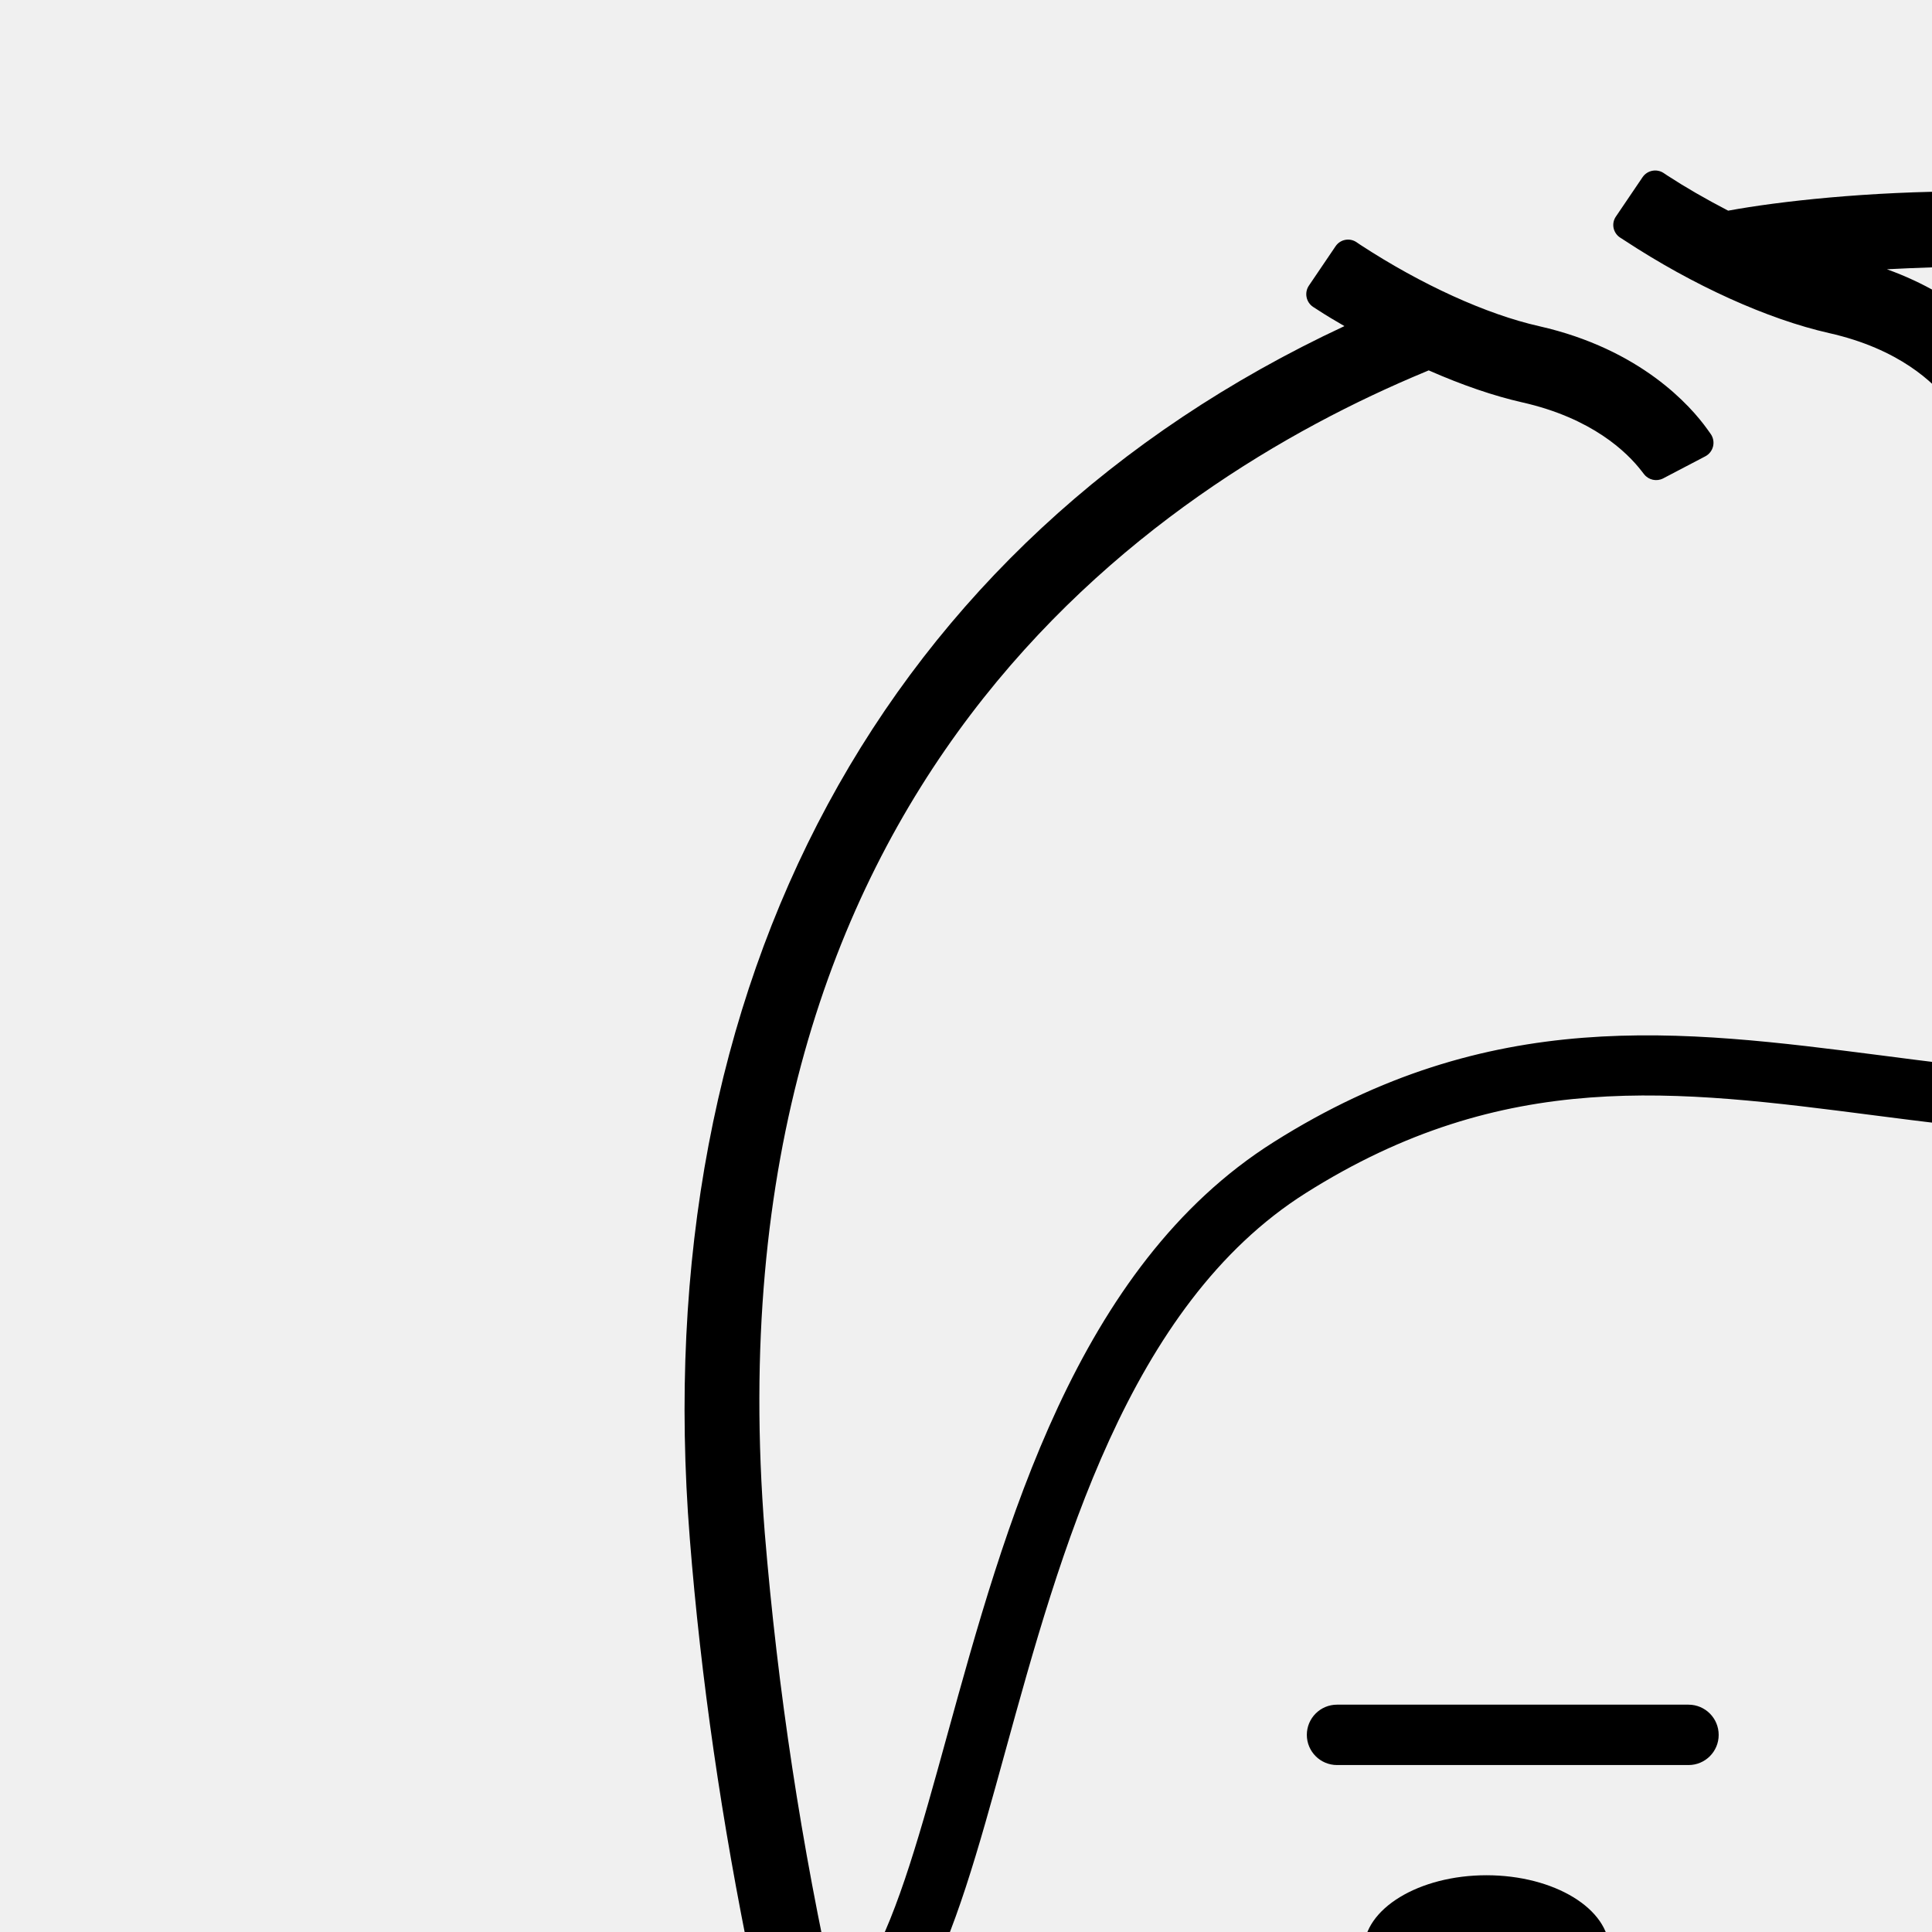
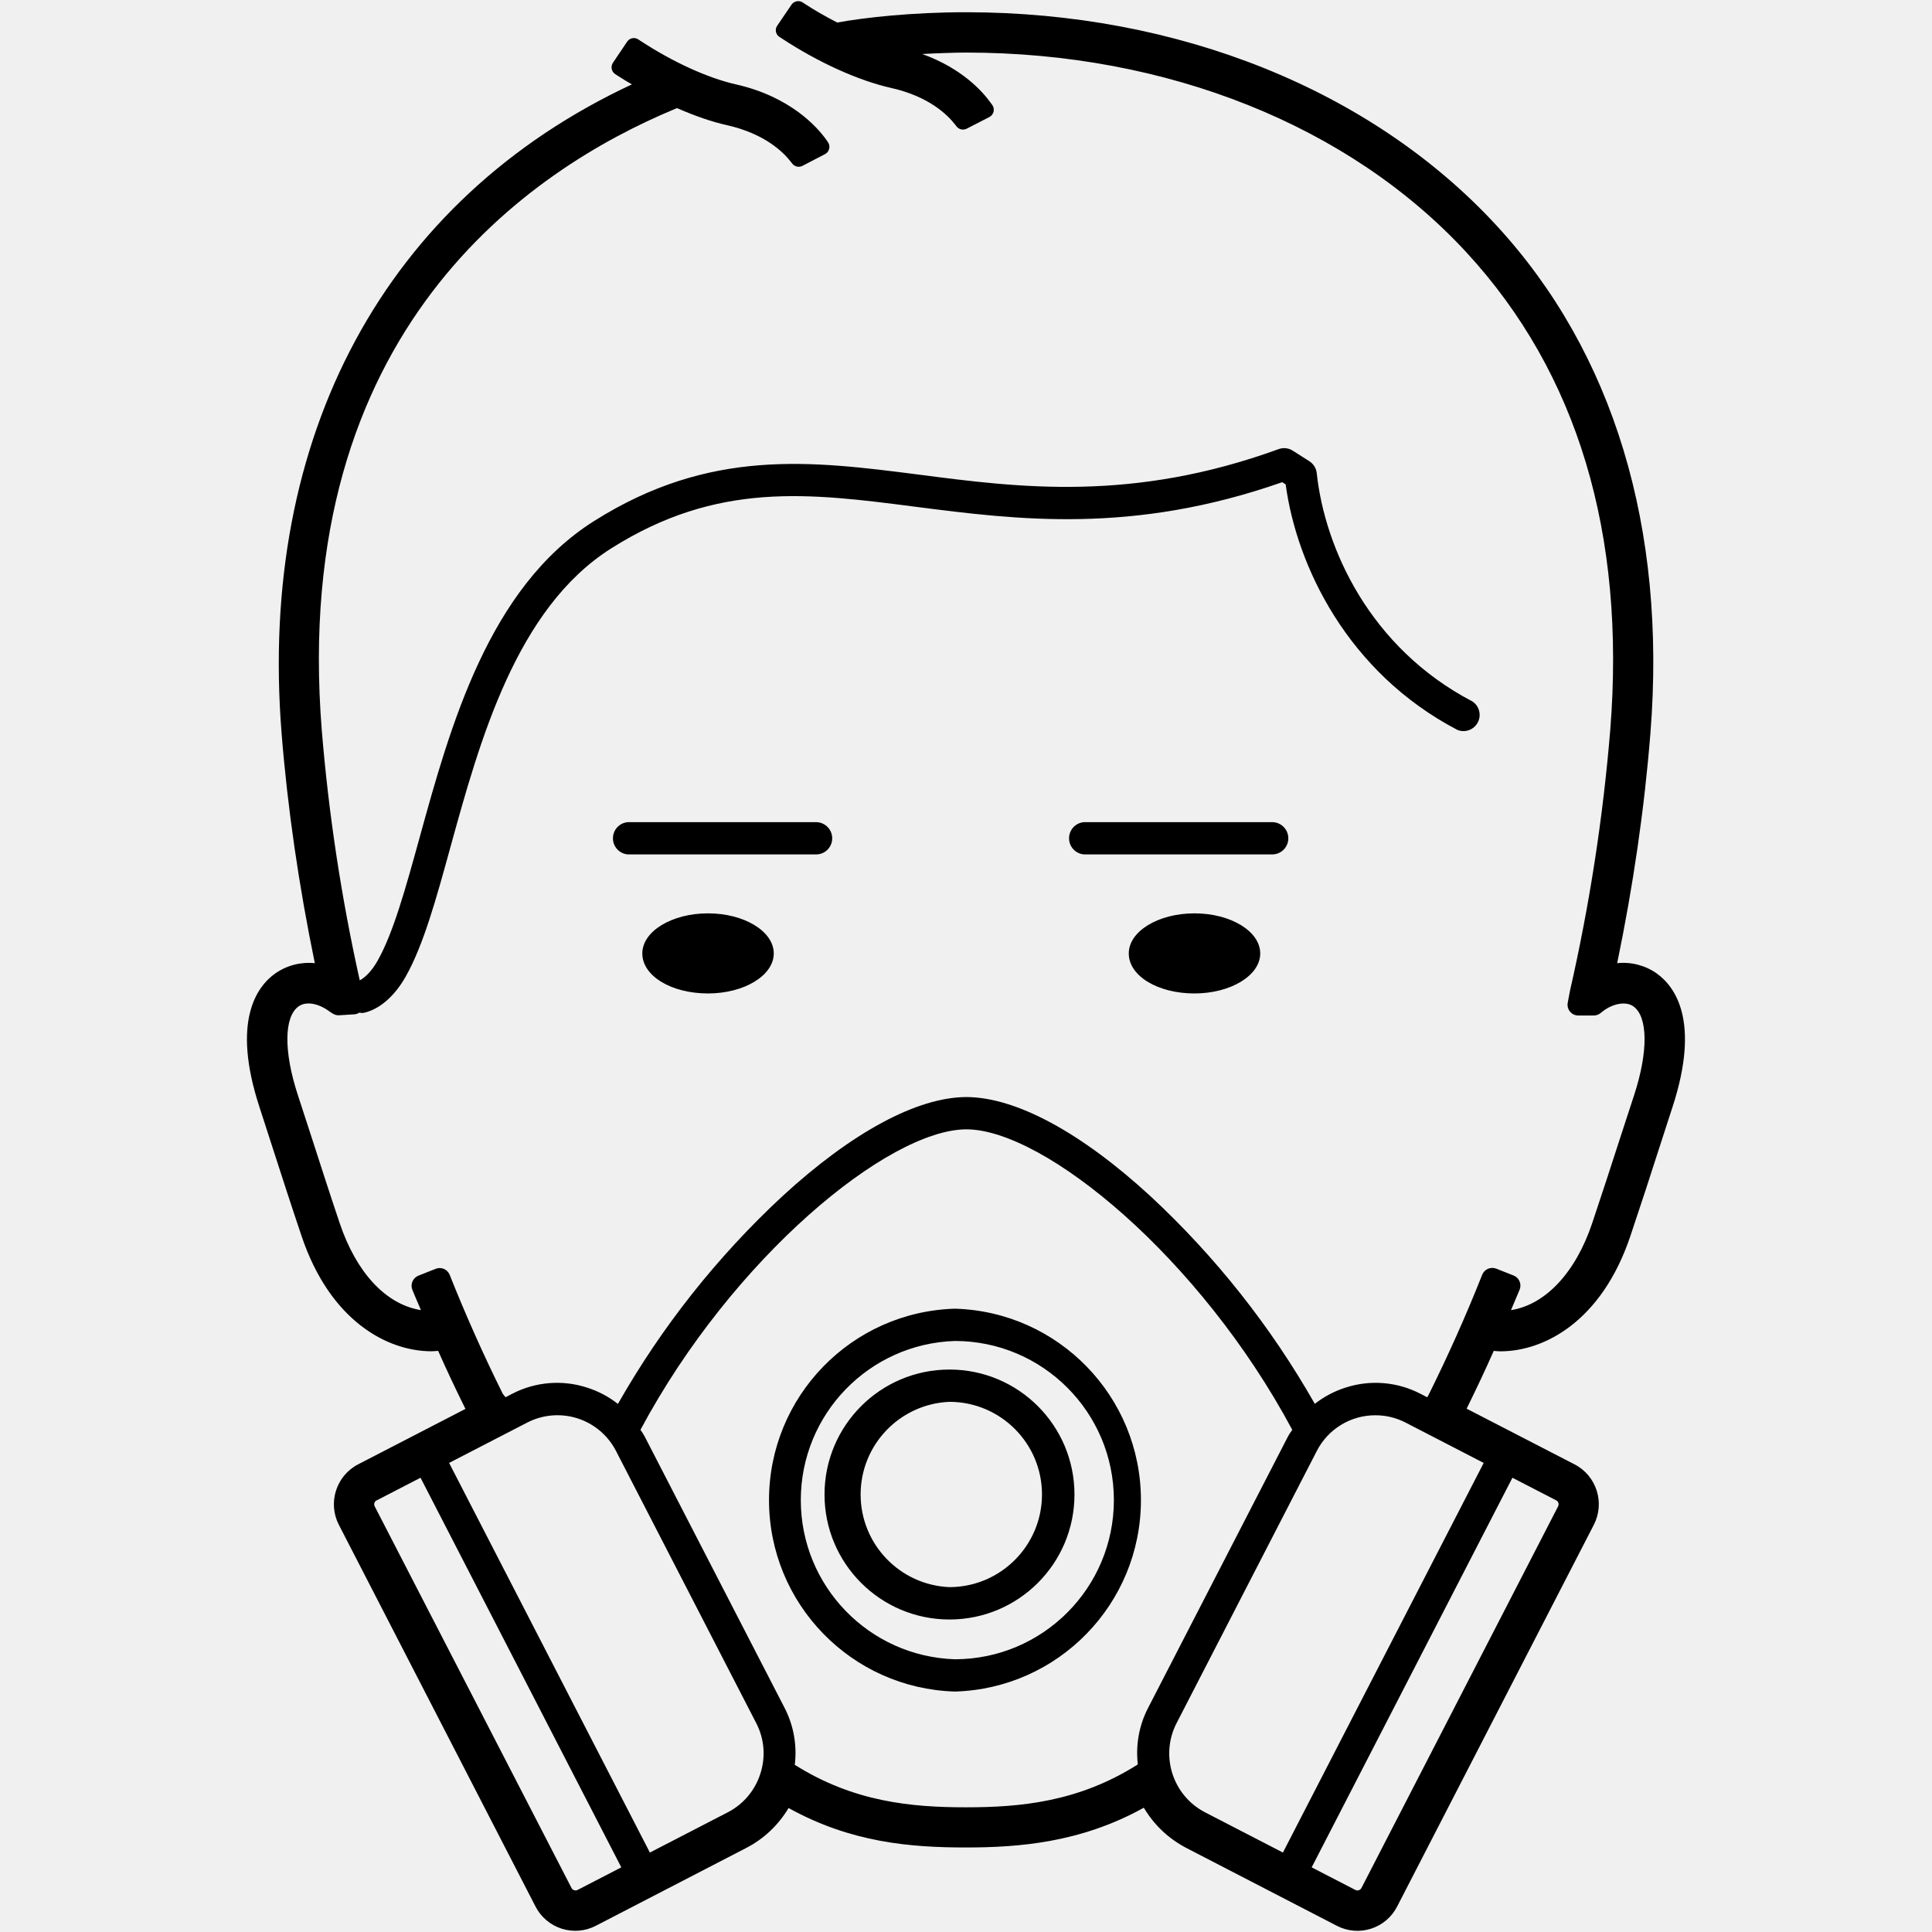
- <svg xmlns="http://www.w3.org/2000/svg" version="1.1" width="24" height="24" viewBox="0 0 24 24">
-   <style>path{fill:#000}@media (prefers-color-scheme:dark){path{fill:#fff}}</style>
-   <path id="path60" d="m 31.938,21.552 a 0.375,0.375 0 0 0 -0.374,-0.376 h -4.367 a 0.375,0.375 0 0 0 0,0.75 h 4.367 a 0.374,0.374 0 0 0 0.374,-0.374 m -3.703,2.673 c 0,0.521 0.67,0.929 1.525,0.929 0.841,0 1.526,-0.417 1.526,-0.929 0,-0.513 -0.685,-0.93 -1.526,-0.93 -0.84,0 -1.525,0.417 -1.525,0.93 M 21.35,21.552 a 0.375,0.375 0 0 0 -0.374,-0.376 h -4.367 a 0.375,0.375 0 0 0 0,0.75 h 4.367 a 0.374,0.374 0 0 0 0.374,-0.374 m -4.409,2.673 c 0,0.521 0.67,0.929 1.525,0.929 0.841,0 1.526,-0.417 1.526,-0.929 0,-0.513 -0.685,-0.93 -1.526,-0.93 -0.84,0 -1.525,0.417 -1.525,0.93 m 21.265,12.756 a 0.102,0.102 0 0 1 -0.007,0.08 l -4.565,8.86 a 0.104,0.104 0 0 1 -0.139,0.044 l -1.017,-0.526 4.66,-9.044 1.017,0.526 a 0.102,0.102 0 0 1 0.05,0.06 z m -27.431,-0.06 1.017,-0.526 4.66,9.045 -1.017,0.525 a 0.107,0.107 0 0 1 -0.139,-0.044 l -4.565,-8.86 a 0.105,0.105 0 0 1 -0.007,-0.08 0.105,0.105 0 0 1 0.05,-0.06 z m 8.907,6.342 c -0.125,0.391 -0.393,0.71 -0.757,0.898 l -1.808,0.935 -4.66,-9.044 1.808,-0.935 a 1.529,1.529 0 0 1 2.066,0.66 l 3.253,6.314 c 0.188,0.364 0.223,0.78 0.098,1.172 z m 8.764,-0.213 c -1.378,0.875 -2.732,0.996 -3.99,0.996 -1.253,0 -2.601,-0.12 -3.975,-0.986 A 2.275,2.275 0 0 0 20.249,41.747 L 16.995,35.434 C 16.973,35.39 16.945,35.351 16.918,35.311 L 16.9,35.285 c 2.134,-3.991 5.75,-6.972 7.566,-6.976 1.816,0.004 5.43,2.984 7.565,6.975 l -0.02,0.03 a 0.976,0.976 0 0 0 -0.076,0.12 l -3.254,6.313 c -0.205,0.4 -0.286,0.85 -0.235,1.303 z m 3.367,2.046 -1.808,-0.935 a 1.54,1.54 0 0 1 -0.659,-2.07 l 3.253,-6.314 a 1.525,1.525 0 0 1 1.364,-0.832 c 0.246,0 0.482,0.058 0.702,0.172 l 1.808,0.935 -4.398,8.537 z M 40.49,24.689 a 1.347,1.347 0 0 0 -0.918,-0.237 c 0.374,-1.802 0.633,-3.597 0.771,-5.337 0.38,-4.767 -0.856,-8.844 -3.576,-11.791 -2.9,-3.144 -7.388,-4.947 -12.31,-4.947 -1.25,0 -2.359,0.124 -2.989,0.24 -0.29,-0.151 -0.53,-0.29 -0.753,-0.435 L 20.664,2.148 a 0.19,0.19 0 0 0 -0.258,0.051 l -0.332,0.49 a 0.184,0.184 0 0 0 -0.03,0.141 c 0.01,0.05 0.04,0.095 0.083,0.122 l 0.053,0.034 c 0.85,0.559 1.777,0.979 2.543,1.152 0.87,0.196 1.303,0.618 1.484,0.853 l 0.032,0.041 a 0.188,0.188 0 0 0 0.234,0.052 L 25.001,4.807 A 0.19,0.19 0 0 0 25.067,4.53 L 25.024,4.472 c -0.17,-0.239 -0.648,-0.79 -1.584,-1.127 0.34,-0.018 0.778,-0.033 1.016,-0.033 4.667,0 8.904,1.694 11.624,4.646 2.574,2.793 3.695,6.522 3.332,11.083 a 43.229,43.229 0 0 1 -0.938,6.058 l -0.05,0.269 a 0.248,0.248 0 0 0 0.053,0.206 0.245,0.245 0 0 0 0.192,0.091 h 0.36 a 0.255,0.255 0 0 0 0.152,-0.053 l 0.057,-0.044 c 0.243,-0.187 0.542,-0.235 0.711,-0.115 0.34,0.241 0.348,1.048 0.02,2.054 l -0.347,1.066 c -0.19,0.588 -0.386,1.196 -0.63,1.92 -0.385,1.146 -1.085,1.89 -1.884,2.014 0.02,-0.05 0.041,-0.098 0.062,-0.146 0.047,-0.109 0.094,-0.218 0.14,-0.333 a 0.253,0.253 0 0 0 -0.141,-0.325 l -0.407,-0.16 a 0.253,0.253 0 0 0 -0.321,0.141 c -0.382,0.96 -0.795,1.884 -1.258,2.816 l -0.023,0.03 -0.151,-0.079 a 2.256,2.256 0 0 0 -1.74,-0.146 c -0.26,0.083 -0.5,0.21 -0.715,0.378 a 20.2,20.2 0 0 0 -3.814,-4.82 c -1.611,-1.482 -3.127,-2.3 -4.277,-2.303 -1.143,0.003 -2.66,0.822 -4.27,2.304 a 20.203,20.203 0 0 0 -3.815,4.82 2.263,2.263 0 0 0 -0.717,-0.379 2.255,2.255 0 0 0 -1.739,0.146 l -0.151,0.078 -0.063,-0.078 a 36.789,36.789 0 0 1 -1.238,-2.767 0.25,0.25 0 0 0 -0.322,-0.14 l -0.406,0.16 a 0.252,0.252 0 0 0 -0.14,0.326 c 0.044,0.111 0.09,0.218 0.136,0.325 l 0.064,0.147 a 0.46,0.46 0 0 1 -0.04,-0.006 C 10.972,32.351 10.3,31.621 9.92,30.492 9.68,29.782 9.487,29.183 9.3,28.604 L 8.944,27.506 C 8.615,26.5 8.623,25.694 8.964,25.453 9.137,25.33 9.428,25.381 9.693,25.581 l 0.066,0.042 a 0.244,0.244 0 0 0 0.15,0.038 l 0.354,-0.023 a 0.235,0.235 0 0 0 0.113,-0.04 0.25,0.25 0 0 0 0.132,-0.002 c 0.35,-0.088 0.693,-0.393 0.944,-0.838 0.408,-0.724 0.7,-1.78 1.037,-3.005 0.68,-2.468 1.526,-5.54 3.731,-6.932 2.47,-1.56 4.597,-1.284 7.06,-0.966 2.365,0.304 5.04,0.649 8.516,-0.57 l 0.08,0.051 c 0.255,1.888 1.434,4.368 3.99,5.701 a 0.375,0.375 0 0 0 0.344,-0.664 c -2.379,-1.242 -3.426,-3.551 -3.613,-5.298 a 0.377,0.377 0 0 0 -0.17,-0.276 l -0.384,-0.244 a 0.369,0.369 0 0 0 -0.328,-0.037 c -3.396,1.234 -6.023,0.894 -8.351,0.592 -2.496,-0.32 -4.851,-0.622 -7.543,1.078 -2.45,1.545 -3.339,4.772 -4.054,7.365 -0.324,1.176 -0.604,2.192 -0.967,2.836 -0.155,0.276 -0.318,0.409 -0.417,0.459 A 42.807,42.807 0 0 1 9.5,19.04 C 8.761,9.765 14.322,6.025 17.703,4.62 l 0.045,-0.019 c 0.418,0.184 0.808,0.317 1.16,0.397 0.87,0.196 1.303,0.619 1.484,0.853 l 0.032,0.041 a 0.19,0.19 0 0 0 0.234,0.052 L 21.185,5.668 A 0.19,0.19 0 0 0 21.251,5.391 L 21.209,5.332 C 21.002,5.043 20.383,4.338 19.12,4.052 18.467,3.905 17.658,3.537 16.9,3.042 L 16.85,3.008 a 0.187,0.187 0 0 0 -0.259,0.051 l -0.332,0.49 a 0.19,0.19 0 0 0 0.052,0.263 l 0.053,0.034 c 0.111,0.073 0.225,0.14 0.337,0.205 -5.72,2.669 -8.683,8.152 -8.132,15.063 0.137,1.73 0.397,3.526 0.772,5.337 a 1.358,1.358 0 0 0 -0.918,0.237 c -0.42,0.297 -1.026,1.097 -0.366,3.108 l 0.33,1.022 c 0.198,0.614 0.396,1.228 0.647,1.972 0.663,1.97 1.992,2.671 3.014,2.671 0.05,0 0.098,-0.005 0.146,-0.01 h 0.01 c 0.189,0.426 0.397,0.869 0.634,1.348 l -2.492,1.288 a 1.044,1.044 0 0 0 -0.447,1.402 l 4.566,8.861 a 1.038,1.038 0 0 0 1.4,0.448 l 3.488,-1.805 c 0.411,-0.212 0.75,-0.532 0.986,-0.928 1.453,0.805 2.837,0.916 4.117,0.916 1.222,0 2.667,-0.11 4.129,-0.924 0.235,0.4 0.577,0.722 0.991,0.936 l 3.49,1.805 a 1.036,1.036 0 0 0 1.4,-0.448 l 4.565,-8.86 a 1.043,1.043 0 0 0 -0.446,-1.403 l -2.508,-1.295 c 0.233,-0.472 0.44,-0.912 0.63,-1.342 l 0.012,10e-4 c 0.048,0.005 0.096,0.01 0.146,0.01 1.021,0 2.35,-0.702 3.013,-2.671 0.254,-0.755 0.459,-1.389 0.647,-1.972 l 0.33,-1.02 c 0.66,-2.014 0.054,-2.813 -0.365,-3.11 z M 27.889,36.914 a 3.696,3.696 0 0 1 -3.689,3.696 3.696,3.696 0 0 1 0,-7.389 3.695,3.695 0 0 1 3.688,3.694 M 24.2,32.471 a 4.445,4.445 0 0 0 0,8.888 4.445,4.445 0 0 0 0,-8.888 m 2.02,4.311 a 2.152,2.152 0 0 1 -2.148,2.152 2.152,2.152 0 0 1 0,-4.302 2.15,2.15 0 0 1 2.147,2.15 m -2.147,-2.9 a 2.901,2.901 0 0 0 0,5.802 2.901,2.901 0 0 0 0,-5.802" />
+ <svg xmlns="http://www.w3.org/2000/svg" version="1.1" width="24" height="24" viewBox="0 0 24 24" id="svg361">
+   <defs id="defs365" />
+   <style id="style358">path{fill:#000}@media (prefers-color-scheme:dark){path{fill:#fff}}</style>
+   <path id="path60" d="m 16.004,10.414 a 0.201,0.201 0 0 0 -0.2,-0.201 h -2.337 a 0.201,0.201 0 0 0 0,0.401 h 2.337 a 0.2,0.2 0 0 0 0.2,-0.2 m -1.982,1.43 c 0,0.279 0.359,0.497 0.816,0.497 0.45,0 0.817,-0.223 0.817,-0.497 0,-0.275 -0.367,-0.498 -0.817,-0.498 -0.45,0 -0.816,0.223 -0.816,0.498 m -3.684,-1.43 a 0.201,0.201 0 0 0 -0.2,-0.201 H 7.801 a 0.201,0.201 0 0 0 0,0.401 h 2.337 a 0.2,0.2 0 0 0 0.2,-0.2 m -2.359,1.43 c 0,0.279 0.359,0.497 0.816,0.497 0.45,0 0.817,-0.223 0.817,-0.497 0,-0.275 -0.367,-0.498 -0.817,-0.498 -0.45,0 -0.816,0.223 -0.816,0.498 m 11.38,6.826 a 0.055,0.055 0 0 1 -0.004,0.043 l -2.443,4.741 a 0.056,0.056 0 0 1 -0.074,0.024 l -0.544,-0.281 2.494,-4.84 0.544,0.281 a 0.055,0.055 0 0 1 0.027,0.032 z m -14.679,-0.032 0.544,-0.281 2.494,4.84 -0.544,0.281 a 0.057,0.057 0 0 1 -0.074,-0.024 L 4.655,18.713 a 0.056,0.056 0 0 1 -0.004,-0.043 0.056,0.056 0 0 1 0.027,-0.032 z m 4.766,3.394 c -0.067,0.209 -0.21,0.38 -0.405,0.481 l -0.968,0.5 -2.494,-4.84 0.968,-0.5 a 0.818,0.818 0 0 1 1.106,0.353 l 1.741,3.379 c 0.101,0.195 0.119,0.417 0.052,0.627 z M 14.135,21.918 c -0.737,0.468 -1.462,0.533 -2.135,0.533 -0.671,0 -1.392,-0.064 -2.127,-0.528 A 1.217,1.217 0 0 0 9.749,21.221 L 8.007,17.842 c -0.012,-0.024 -0.027,-0.044 -0.041,-0.066 l -0.01,-0.014 c 1.142,-2.136 3.077,-3.731 4.049,-3.733 0.972,0.002 2.906,1.597 4.048,3.733 l -0.011,0.016 a 0.522,0.522 0 0 0 -0.041,0.064 l -1.741,3.378 c -0.11,0.214 -0.153,0.455 -0.126,0.697 z m 1.802,1.095 -0.968,-0.5 a 0.824,0.824 0 0 1 -0.353,-1.108 l 1.741,-3.379 a 0.816,0.816 0 0 1 0.73,-0.445 c 0.132,0 0.258,0.031 0.376,0.092 l 0.968,0.5 -2.354,4.568 z M 20.58,12.092 a 0.721,0.721 0 0 0 -0.491,-0.127 c 0.2,-0.964 0.339,-1.925 0.413,-2.856 0.203,-2.551 -0.458,-4.733 -1.914,-6.31 -1.552,-1.682 -3.954,-2.647 -6.588,-2.647 -0.669,0 -1.262,0.066 -1.6,0.128 C 10.246,0.2 10.117,0.126 9.998,0.048 L 9.971,0.03 A 0.102,0.102 0 0 0 9.833,0.057 L 9.655,0.319 a 0.098,0.098 0 0 0 -0.016,0.075 c 0.005,0.027 0.021,0.051 0.044,0.065 l 0.028,0.018 c 0.455,0.299 0.951,0.524 1.361,0.616 0.466,0.105 0.697,0.331 0.794,0.456 l 0.017,0.022 a 0.101,0.101 0 0 0 0.125,0.028 L 12.292,1.453 a 0.102,0.102 0 0 0 0.035,-0.148 l -0.023,-0.031 C 12.213,1.146 11.957,0.851 11.456,0.671 c 0.182,-0.01 0.416,-0.018 0.544,-0.018 2.497,0 4.765,0.907 6.22,2.486 1.377,1.495 1.977,3.49 1.783,5.931 A 23.133,23.133 0 0 1 19.502,12.312 l -0.027,0.144 a 0.133,0.133 0 0 0 0.028,0.11 0.131,0.131 0 0 0 0.103,0.049 h 0.193 a 0.136,0.136 0 0 0 0.081,-0.028 l 0.03,-0.024 c 0.13,-0.1 0.29,-0.126 0.38,-0.062 0.182,0.129 0.186,0.561 0.011,1.099 l -0.186,0.57 c -0.102,0.315 -0.207,0.64 -0.337,1.027 -0.206,0.613 -0.581,1.011 -1.008,1.078 0.011,-0.027 0.022,-0.052 0.033,-0.078 0.025,-0.058 0.05,-0.117 0.075,-0.178 a 0.135,0.135 0 0 0 -0.075,-0.174 l -0.218,-0.086 a 0.135,0.135 0 0 0 -0.172,0.075 c -0.204,0.514 -0.425,1.008 -0.673,1.507 l -0.012,0.016 -0.081,-0.042 a 1.207,1.207 0 0 0 -0.931,-0.078 c -0.139,0.044 -0.268,0.112 -0.383,0.202 a 10.81,10.81 0 0 0 -2.041,-2.579 c -0.862,-0.793 -1.673,-1.231 -2.289,-1.232 -0.612,0.002 -1.423,0.44 -2.285,1.233 a 10.811,10.811 0 0 0 -2.042,2.579 1.211,1.211 0 0 0 -0.384,-0.203 1.207,1.207 0 0 0 -0.931,0.078 l -0.081,0.042 -0.034,-0.042 A 19.687,19.687 0 0 1 5.586,15.836 0.134,0.134 0 0 0 5.414,15.761 l -0.217,0.086 a 0.135,0.135 0 0 0 -0.075,0.174 c 0.024,0.059 0.048,0.117 0.073,0.174 l 0.034,0.079 a 0.246,0.246 0 0 1 -0.021,-0.003 C 4.784,16.193 4.425,15.802 4.221,15.198 4.093,14.818 3.99,14.497 3.89,14.187 L 3.699,13.6 c -0.176,-0.538 -0.172,-0.97 0.011,-1.099 0.093,-0.066 0.248,-0.039 0.39,0.069 l 0.035,0.022 a 0.131,0.131 0 0 0 0.08,0.02 l 0.189,-0.012 a 0.126,0.126 0 0 0 0.06,-0.021 0.134,0.134 0 0 0 0.071,-10e-4 C 4.723,12.531 4.907,12.368 5.041,12.129 5.259,11.742 5.416,11.177 5.596,10.521 5.96,9.201 6.413,7.557 7.593,6.812 8.914,5.977 10.053,6.125 11.371,6.295 12.636,6.457 14.068,6.642 15.928,5.99 l 0.043,0.027 c 0.136,1.01 0.767,2.337 2.135,3.051 a 0.201,0.201 0 0 0 0.184,-0.355 C 17.017,8.048 16.457,6.812 16.357,5.877 A 0.202,0.202 0 0 0 16.266,5.73 L 16.06,5.599 a 0.197,0.197 0 0 0 -0.176,-0.02 C 14.067,6.24 12.661,6.058 11.416,5.896 10.08,5.725 8.82,5.563 7.379,6.473 6.068,7.3 5.592,9.027 5.21,10.414 5.036,11.044 4.886,11.587 4.692,11.932 4.609,12.08 4.522,12.151 4.469,12.178 A 22.908,22.908 0 0 1 3.997,9.069 C 3.601,4.106 6.577,2.105 8.386,1.353 L 8.41,1.343 c 0.224,0.098 0.432,0.17 0.621,0.212 0.466,0.105 0.697,0.331 0.794,0.456 l 0.017,0.022 a 0.102,0.102 0 0 0 0.125,0.028 L 10.25,1.914 a 0.102,0.102 0 0 0 0.035,-0.148 l -0.022,-0.032 C 10.152,1.579 9.82,1.202 9.145,1.049 8.795,0.97 8.362,0.773 7.957,0.508 L 7.93,0.49 A 0.1,0.1 0 0 0 7.791,0.517 L 7.614,0.78 A 0.102,0.102 0 0 0 7.641,0.92 l 0.028,0.018 C 7.729,0.978 7.79,1.014 7.85,1.048 4.789,2.477 3.203,5.411 3.498,9.109 3.572,10.035 3.711,10.996 3.911,11.965 A 0.727,0.727 0 0 0 3.42,12.092 C 3.195,12.251 2.871,12.679 3.224,13.755 l 0.177,0.547 c 0.106,0.329 0.212,0.657 0.346,1.055 0.355,1.054 1.066,1.429 1.613,1.429 0.027,0 0.052,-0.003 0.078,-0.005 h 0.005 c 0.101,0.228 0.212,0.465 0.339,0.721 l -1.334,0.689 a 0.559,0.559 0 0 0 -0.239,0.75 l 2.443,4.742 a 0.555,0.555 0 0 0 0.749,0.24 l 1.867,-0.966 c 0.22,-0.113 0.401,-0.285 0.528,-0.497 0.778,0.431 1.518,0.49 2.203,0.49 0.654,0 1.427,-0.059 2.21,-0.494 0.126,0.214 0.309,0.386 0.53,0.501 l 1.868,0.966 a 0.554,0.554 0 0 0 0.749,-0.24 l 2.443,-4.741 a 0.558,0.558 0 0 0 -0.239,-0.751 L 18.219,17.499 c 0.125,-0.253 0.235,-0.488 0.337,-0.718 l 0.006,5.35e-4 c 0.026,0.003 0.051,0.005 0.078,0.005 0.546,0 1.258,-0.376 1.612,-1.429 0.136,-0.404 0.246,-0.743 0.346,-1.055 l 0.177,-0.546 c 0.353,-1.078 0.029,-1.505 -0.195,-1.664 z m -6.743,6.542 a 1.978,1.978 0 0 1 -1.974,1.978 1.978,1.978 0 0 1 0,-3.954 1.977,1.977 0 0 1 1.974,1.977 m -1.974,-2.378 a 2.379,2.379 0 0 0 0,4.756 2.379,2.379 0 0 0 0,-4.756 m 1.081,2.307 a 1.152,1.152 0 0 1 -1.149,1.152 1.152,1.152 0 0 1 0,-2.302 1.151,1.151 0 0 1 1.149,1.151 m -1.149,-1.552 a 1.552,1.552 0 0 0 0,3.105 1.552,1.552 0 0 0 0,-3.105" style="stroke-width:0.535" />
</svg>
